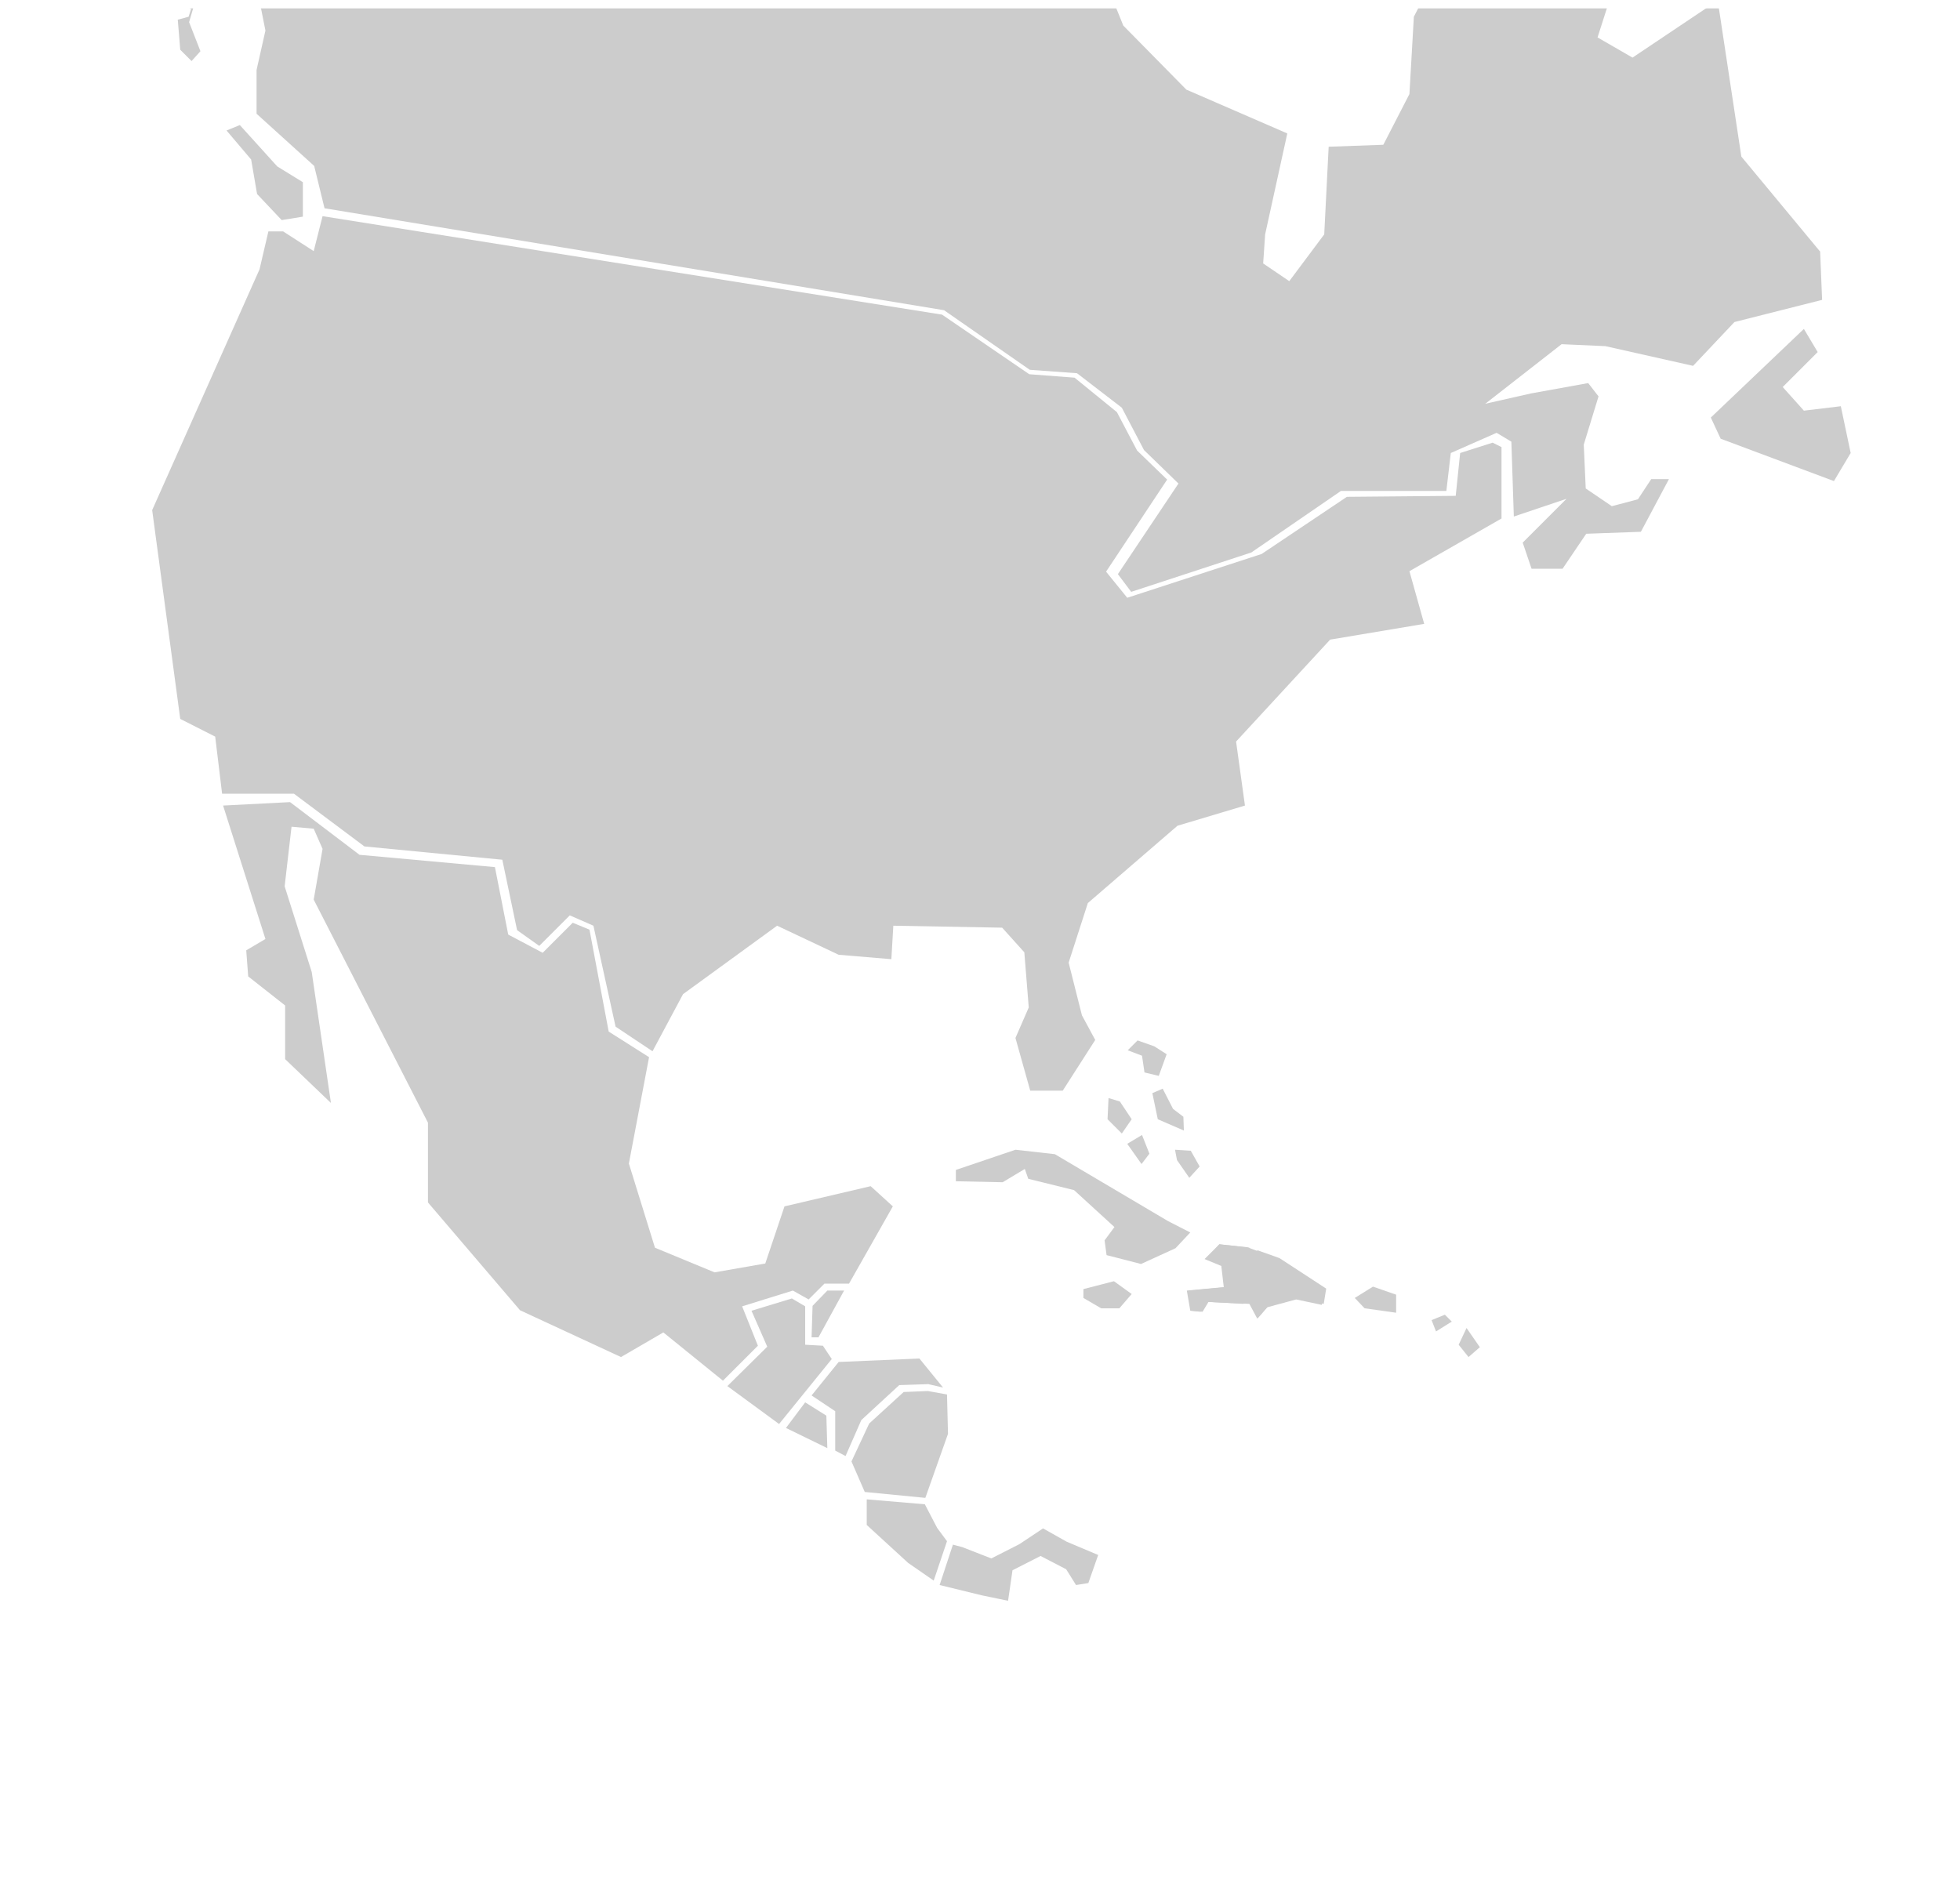
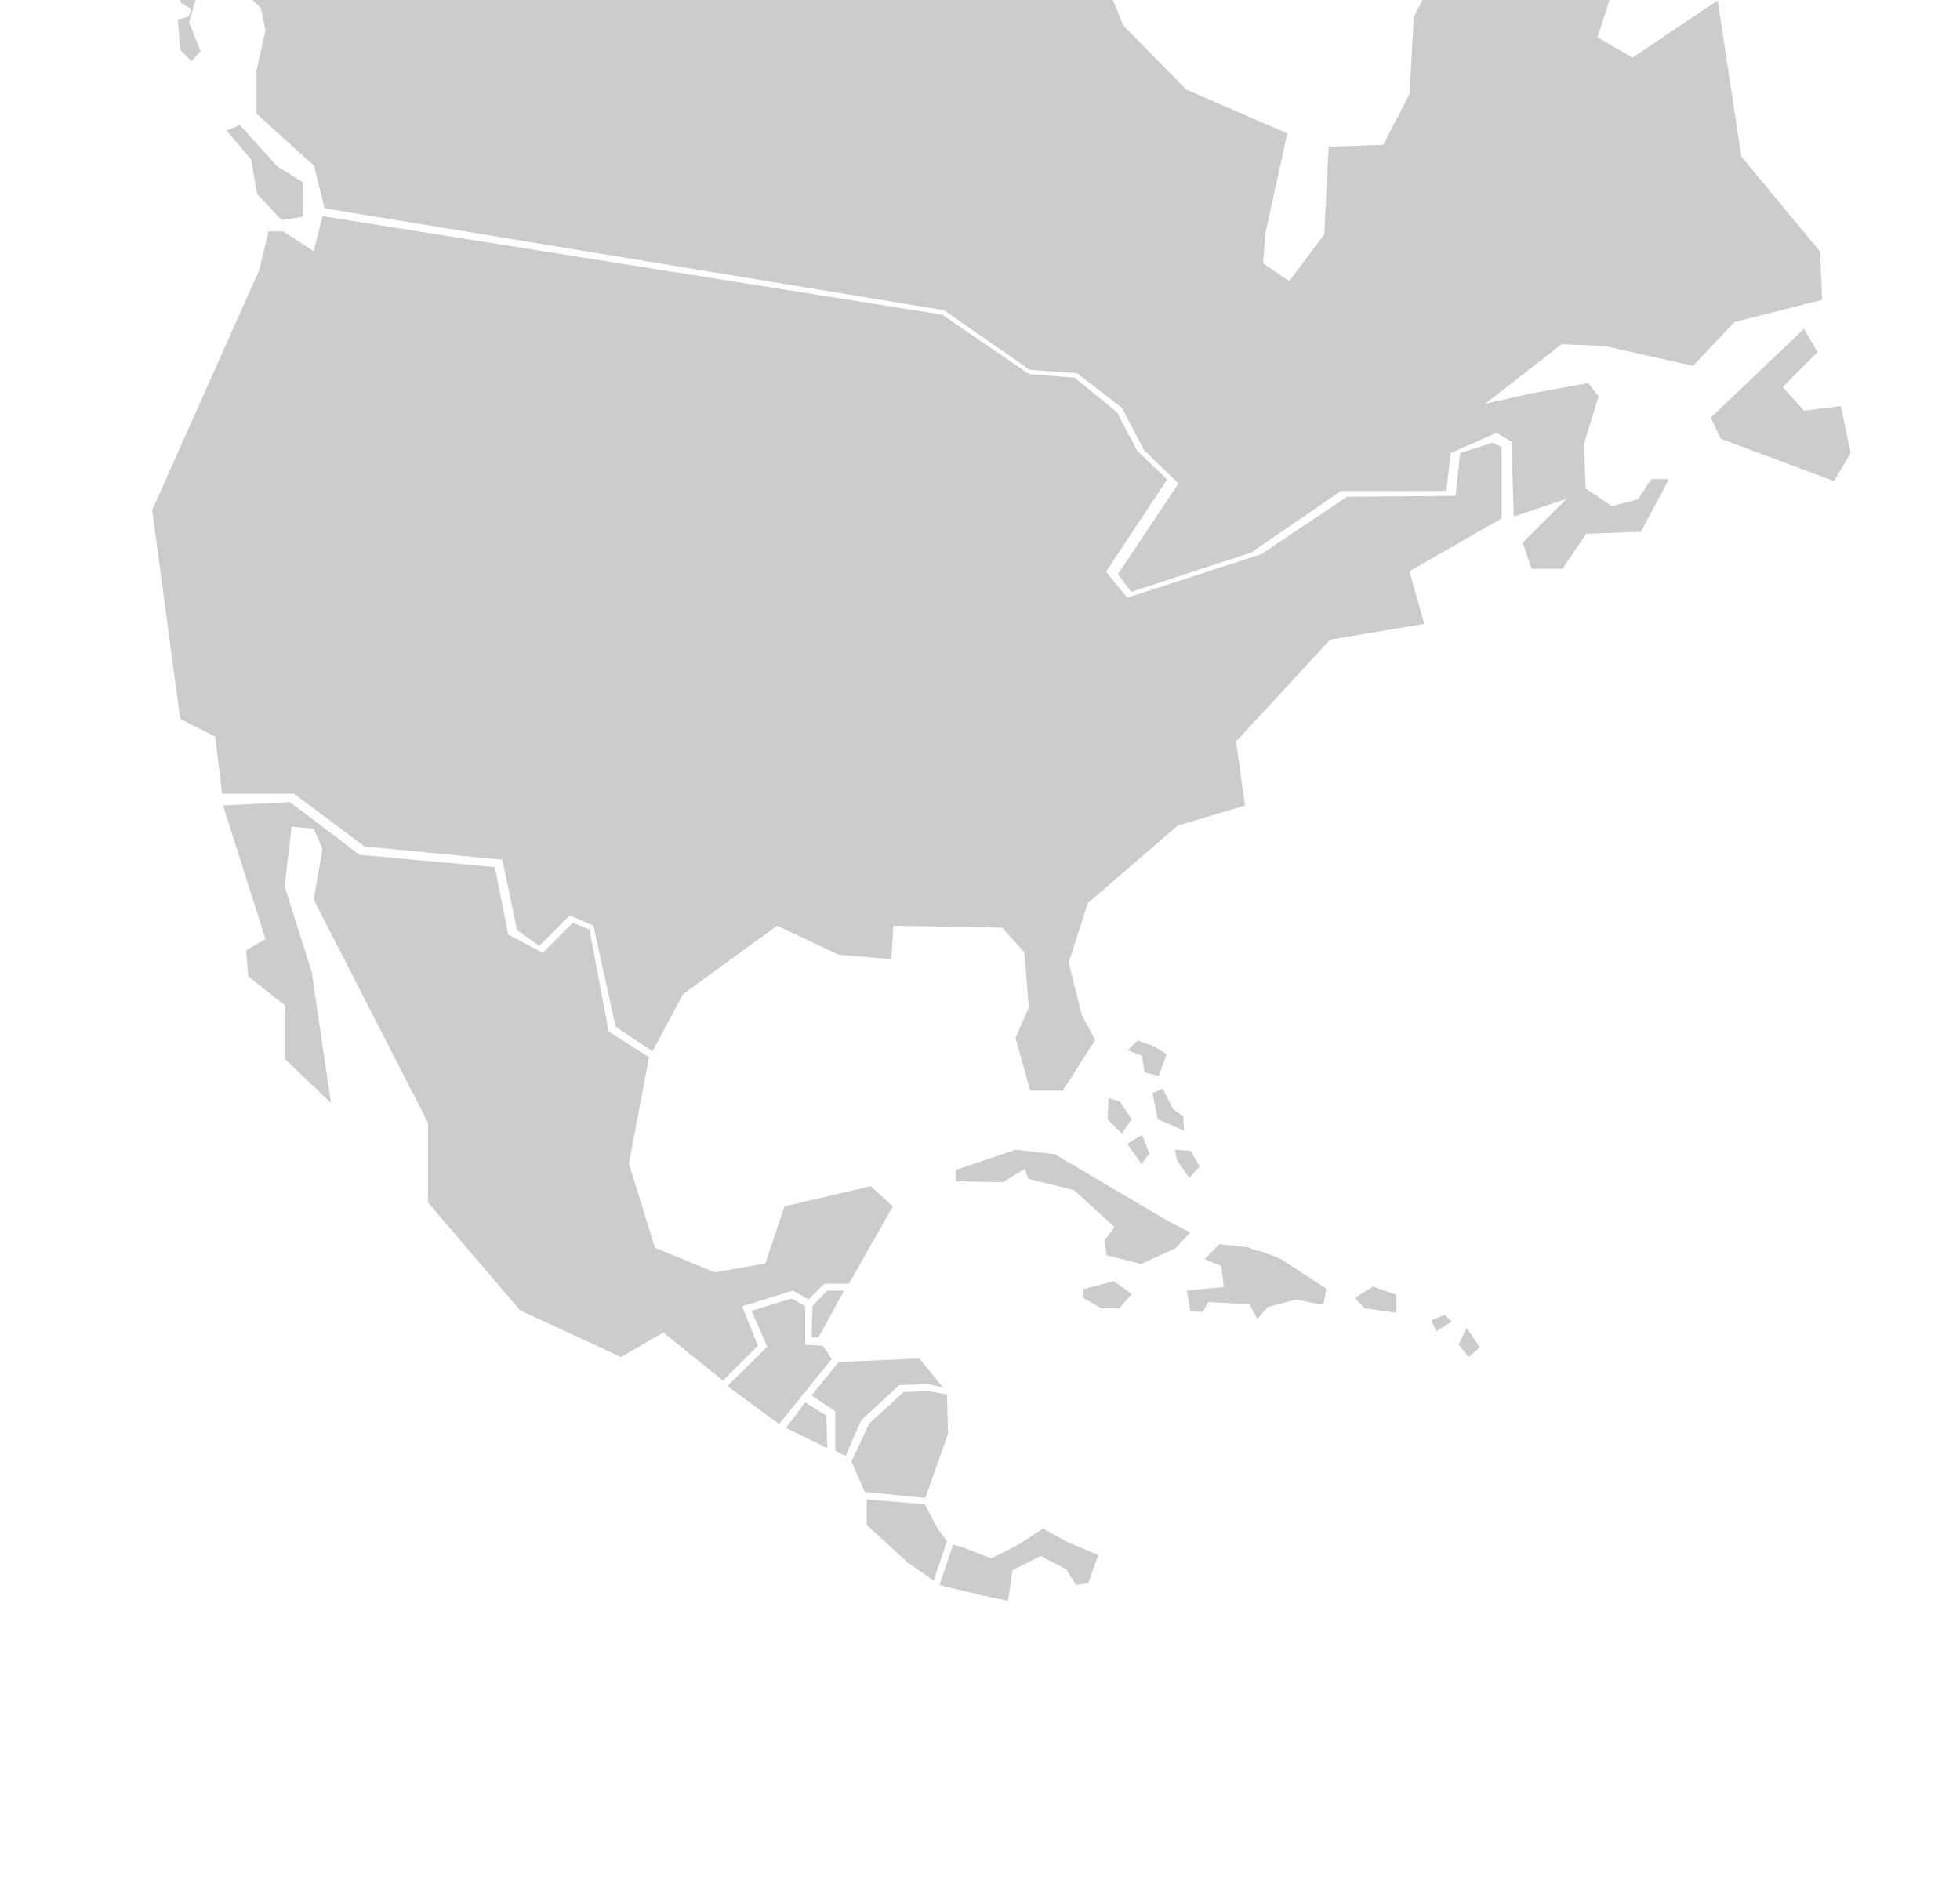
- <svg xmlns="http://www.w3.org/2000/svg" xmlns:xlink="http://www.w3.org/1999/xlink" version="1.1" id="Layer_1" x="0px" y="0px" viewBox="0 0 398 381.6" style="enable-background:new 0 0 398 381.6;" xml:space="preserve">
+ <svg xmlns="http://www.w3.org/2000/svg" version="1.1" id="Layer_1" x="0px" y="0px" viewBox="0 0 398 381.6" style="enable-background:new 0 0 398 381.6;" xml:space="preserve">
  <style type="text/css">
- 	.st0{opacity:0.2;clip-path:url(#SVGID_2_);}
+ 	.st0{opacity:0.2;}
</style>
  <g>
-     <defs>
-       <rect id="SVGID_1_" x="1.8" y="1.7" width="396.2" height="379.8" />
-     </defs>
-     <clipPath id="SVGID_2_">
-       <use xlink:href="#SVGID_1_" style="overflow:visible;" />
-     </clipPath>
    <g class="st0">
      <path id="mexico_2_" d="M45.3,163.6l8.6,27.1L50,193l0.4,5.3l7.5,5.9v10.9l9.3,8.9l-3.9-26.6L57.8,180l1.4-12.1l4.5,0.4l1.8,4.1    l-1.8,10.3L86.9,228v16.2l18.7,21.9l20.5,9.5l8.6-5l12.1,9.8l7.1-7.1l-3.2-8l10.3-3.2l3.2,1.8l3.2-3.2h5l8.9-15.7l-4.5-4.1    l-17.5,4.1l-3.9,11.6l-10.3,1.8l-12.1-5l-5.3-17.1l4.1-21.6l-8.2-5.2l-3.9-20.7l-3.4-1.4l-6.1,6.1l-7-3.7l-2.7-13.7L73,173.6    l-14.1-10.7L45.3,163.6L45.3,163.6z" />
      <path id="greenland_1_" d="M372.7-149l-2.5,3.9l4.5,4.5l-2,4.5l6.2,8.2l7.8-2.5l10.2-0.9l11.6,12.7l7.8,20.9l-6.2,13l8.7-1.4    l4.8,2.9l0.5,6.2l-10.7,0.5l5.9,5.9l7.3,1.4l-16,21.4l-2,13l3.4,10.7l-2.5,6.2l4.5,13.6l8.2,9.3l2.5-0.5l5.3-1.4l0.5,7.8l3.4,4.8    l6.2-0.5l4.8-18l14.6-18l21.6-8.7l13.6-16.9l6.2,2.9h13l10.7-10.7l13-5.3l1.4-8.2l-8.2-7.3l-7-2.5L520.2-88l9.3-5.3l14.6,7.7    l4.8-5.3l-7.8-4.3l16.4-22.3l-2.9-9.6l-7.8-0.5l2.9-8.7l9.6-4.5l19.8-17.5l-5.9-6.2l-22.3,2l-11.6,11.6l6.8-15l-7.8-2l-4.5,7.7    l-6.2-5.3l-17.5,2l4.8-7.7l28.5-0.9l-7.3-9.6l-31-5.9l-12.7,2l0.5,6.2l-13-4.5l0.5-4.5l-9.3,2l-2,4.8l9.6,3.4l-10.2,7.3l-7.3-8.2    l-10.2-2.9l-1.4,7.8h-10.2l-3.9-8.2l-16-2.5l-8.7,4.5l-0.5,5.9l-11.1-1.4l-6.8,2.9l0.5,6.8v3.4l-12.7,2.5l-5.9-3.9l-3.9,6.2    l5.9,6.2l12.1-1.4l0.9,3.9l-9.3,4.5L372.7-149L372.7-149z" />
      <path id="disko_1_" d="M411.6-73.4l2.9,4.3l-1.4,5.3h-2.9l-3.9-4.3l0.9-3.4L411.6-73.4L411.6-73.4z" />
      <path id="st._lawrence_island_west_2_" d="M-76.4-143.3l6.2,11.6l3.9-0.9v-3.9L-76.4-143.3L-76.4-143.3z" />
      <path id="unalaska_west_2_" d="M-111.2-41.6l-0.4,5.3l3.9-0.9v-2.3L-111.2-41.6L-111.2-41.6z" />
      <path id="umnak_west_2_" d="M-117.3-39.3l-7.7,3.9l1.2,4.1l3-2.3l5.9-2.7L-117.3-39.3L-117.3-39.3z" />
      <path id="another_aleutian_west_2_" d="M-149.2-34.3l-5.3-1.2l-0.9,2.3l0.5,4.5L-149.2-34.3L-149.2-34.3z" />
      <path id="adak_west_2_" d="M-160.4-34.5l-5-2.1l-1.8,3.2l3.2,3.2L-160.4-34.5L-160.4-34.5z" />
      <path id="amchitka_west_2_" d="M-177.9-39.3l-2.3-3.2l-2.3,0.9v4.5l2.7,1.8L-177.9-39.3L-177.9-39.3z" />
      <path id="attu_west_2_" d="M-197.2-60.5l3,2.1l-0.9,2.3h-2.1V-60.5L-197.2-60.5z" />
      <path id="guadeloupe_1_" d="M293.4,267l-2.7,1.1l0.9,2.3l3.2-2l-0.7-0.7L293.4,267L293.4,267z" />
      <path id="dominica_1_" d="M297.8,269.7l-1.6,3.4l2,2.5l2.3-2L297.8,269.7L297.8,269.7z" />
      <path id="puerto_rico_1_" d="M283.4,262.9l-4.6-1.6l-3.7,2.3l2,2.1l6.4,0.9V262.9L283.4,262.9z" />
      <path id="haiti-dominican_border_1_" d="M247.6,252.7l-3,3l3.4,1.4l0.5,4.3l-7.5,0.7l0.7,4.1l2.1,0.2l1.2-2l8.7,0.4l1.6,3l2-2.3    l5.9-1.6l5.2,1.1l0.5-3.2l-9.5-6.2l-6.1-2.3L247.6,252.7L247.6,252.7z" />
      <path id="domincan_republic_1_" d="M269.3,261.7l-9.5-6.2l-4.5-1.6l-1.4,10.7l1.6,3l2-2.3l6.1-1.6l5.2,1.1L269.3,261.7    L269.3,261.7z" />
      <path id="haiti_1_" d="M247.6,252.7l6.1,0.7l-0.7,7.5l-0.5,3.9l-7.1-0.4l-1.2,2l-2.1-0.2l-0.7-4.1l7.5-0.7l-0.5-4.3l-3.4-1.4    L247.6,252.7L247.6,252.7z" />
      <path id="iceland_1_" d="M524.8-29.2l-3.6-2l-4.6,3l-4.1,3.7l0.2,2.1l5.2,0.7l-0.4,3.7l-1.8,2l0.4,1.2l5.2,0.4v6.1l7.5,1.2    l4.5,2.5l5,0.2l8.6-4.3l6.6-8.7l0.2-5.9l-4.1-3.4l-3.4-2.9l-1.6,1.1l-2.3,3l-2.7-0.4l-2.7-2.9l-3.4,0.4l-5,4.1l-3,3.2l-1.6-1.4    l-0.2-3.6l1.6-1.1L524.8-29.2L524.8-29.2z" />
      <path id="cuba_1_" d="M194.1,237.6v2.3l9.5,0.2l4.5-2.7l0.7,2l9.3,2.3l8.2,7.5l-2,2.7l0.4,3l7,1.8l7-3.2l3-3.2l-4.5-2.3l-23-13.6    l-8-0.9L194.1,237.6L194.1,237.6z" />
      <path id="bimini_1_" d="M227.4,223.7l-2.3-0.7l-0.2,4.3l2.9,2.9l2-2.9L227.4,223.7L227.4,223.7z" />
      <path id="andros_1_" d="M231.9,230.5l-3,1.8l2.9,4.1l1.6-2.1L231.9,230.5L231.9,230.5z" />
      <path id="inagua_1_" d="M241.8,233.7l-3.2-0.2l0.4,2.1l2.5,3.6l2.1-2.3L241.8,233.7L241.8,233.7z" />
      <path id="eleuthera_1_" d="M240.4,229.6l-5.3-2.3l-1.1-5.3l2.1-0.9l2.1,4.1l2.1,1.6L240.4,229.6L240.4,229.6z" />
      <path id="grand_bahama_1_" d="M235.3,218.5l-2.9-0.7l-0.5-3.4l-2.9-1.1l2-2l3.4,1.2l2.5,1.6L235.3,218.5L235.3,218.5z" />
      <path id="jamaica_1_" d="M226.2,260.2l-6.2,1.6v1.8l3.6,2.1h3.7l2.5-2.9L226.2,260.2L226.2,260.2z" />
      <path id="alaska_3_" d="M-33.8-158.3l-15,3.6l3,16.9l16.2,4.5l0.9,3.6l-24.1,7.3l-13.7,22.6l4.8,23.9l7.8,5.3l6.2-5.7l1.8,3.6    l-7.5,8.9l-28.9,13.2l-18.5,4.5l-0.4,6.6L-58.4-52l17.7-4.8l16.2-20l18-11.9l-9.3,15.5l10.2,1.4l17.1-7.5l3,12.5l11.9,2.7    l12.3,11.9l0.9,8.9l-1.8,2.1l2.1,8.4h3L43.4-47H47L47.8-12l8.7-7.5l-6.2-36.4h-9.3L30.9-68.8l49.7-84.2l-49.2-38.5l-54.9,10.7    l-2.1,16.9l11.9,7.1l-4.5,11.6L-33.8-158.3L-33.8-158.3z" />
      <path id="banks_2_" d="M163.4-174.3l0.4,7.1l-14.3,14.8l3.6,11.9l10.3-2.9l5.9-8.7l15-5.5l12.3-0.9l-9.5-10.3l-4.8,3.6l-3.6-1.2    l-2-4.5l-4.3-4.5L163.4-174.3L163.4-174.3z" />
      <path id="prince_patrick_2_" d="M181.9-195.5l-3.2,5.5l15.3,5.5l5.5-8.4l2.3,5.5h3.9l7.5-8.4l-9.1-2.3l-3.6-2.9l-4.8,4.8    L181.9-195.5L181.9-195.5z" />
      <path id="eglinton_2_" d="M208.9-184.3l-12.3,5.2v3.9l15.9,5.9l-3.6,3.9l2.3,5.2l9.8-4.5h8.4l4.1,6.6l6.8-6.8l-1.6-6.4l-5.5,2    l-0.7-8l2.9-4.8h-2.9l-4.3,2.9l-2,1.6l1.2,5.5l-3.2,2.3l-4.8-0.4l-1.2-7.1L208.9-184.3L208.9-184.3z" />
      <path id="mackenzie_king_2_" d="M225.1-196.6l-1.2,3.9l7.5,3.6l5.5-3.2l-0.4-2.3L225.1-196.6L225.1-196.6z" />
      <path id="king_christian_2_" d="M231-203.4l-5.5,2l0.4,2.9l12.3-0.9l-0.4-2.9L231-203.4L231-203.4z" />
      <path id="ellef_ringnes_2_" d="M257.5-196.6l-0.7,2.9l-2,2.9v3.9l7.5-1.2l7.8,6.8h2.7v-6.8L265-197L257.5-196.6L257.5-196.6z" />
      <path id="amund_ringnes_2_" d="M277.7-188.6l3.2,3.6l-2.7,4.8l2,5.2l8.7-4.8v-3.6l-5.2-6.1L277.7-188.6L277.7-188.6z" />
      <path id="axel_heiberg_2_" d="M289.1-197.9l0.4,6.4h10.7l2.7,2.3l-0.4,2.9L293-185l6.8,9.1l9.1,1.6l12.7-5.5l-18.2-27.5l-5.5,3.6    l0.4,4.8l-6.2-2.3L289.1-197.9L289.1-197.9z" />
      <path id="victoria_2_" d="M197.1-152.7l-15,3.9l-8.7,7.5l0.7,8.4l15.9,4.8l-3.6,8l-11.4-7.1l-3.2,6.1l7.5,5.2l-0.4,8.4l11.4,3.2    l13.9-0.7l2.3-4.5L216.9-98l7.1-2.3l1.2-8l5.2,3.6l0.7-8l-6.4-3.9l0.4-25.1l-5.5-4.5l-5.9,8L197.1-152.7L197.1-152.7z" />
      <path id="prince_of_wales_2_" d="M245.2-135.3l-5.2-2.3l-2.9,3.6l5.5,8.7l0.4,8.4l11.8-7.1v-10.3l4.3-4.5l-4.3-3.2h-7.1    L245.2-135.3L245.2-135.3z" />
      <path id="prescott_2_" d="M270.6-138.8l-8.4,6.8l2,8.4h5.2l2.3-4.5l3.6,3.6l3.6-0.4l9.5-8L270.6-138.8L270.6-138.8z" />
      <path id="cornwallis_2_" d="M269.8-152l-2,3.9l8.7,3.2l2.3-3.6L269.8-152L269.8-152z" />
      <path id="bathurst_2_" d="M264.7-167.2l-8.7,1.2l-5.2,4.8l9.5,0.4l-2.7,7.1l2,3.2l2.7-0.4l6.8-10.7L264.7-167.2L264.7-167.2z" />
      <path id="devon_2_" d="M279.7-170l-4.8,1.6l0.7,6.4l7.8,5.2l0.4,3.9l-2.3,2.3l1.2,8l30.5,10l8.4,2.9l8.4-7.1l-9.8-8l-9.1,2.3    l-12.7-1.2l-4.8-4.8l-1.2-13l-7.8-3.9L279.7-170L279.7-170z" />
      <path id="baffin_2_" d="M304.6-128.5l-8.7-0.9l-10.3,3.9L280-118l1.6,20.7l16.9,0.7l16.2,8l11.4,13.2l8.7-0.4l-2.3,12.3l-7.8,13.2    l-8.7,3.9l-6.2-1.2l-3.2-2.9l-4.8,6.4l2,6.4l6.8,0.4l8.4-3.9l7.1,18.4l17.8,11.6l12.3-15.5l-10.3-16.8l5.9-6.8l8.4,13.9l15-13.2    l-2.7-5.9L362-52.2l-7.1-19.4l6.8-11.1l-13.4-14.3l-7.5,5.2l-7.1-15.5l-15,2l-3.9-18.7l-12.3,8.4l-1.2,10.3h-6.8l0.7-9.1    L304.6-128.5L304.6-128.5z" />
      <path id="bylot_2_" d="M322.4-121.4l-3.2,3.2l2.7,4.5l13,1.6l-8.4-8.7L322.4-121.4L322.4-121.4z" />
      <path id="ellesmere_2_" d="M309.8-166.3v3.6l-8.7,2l2.3,3.9l9.8,3.9l11.1,1.2l7.8,5.5l7.8-4.5l-5.5-5.5h7.1l4.3-4.8l10.7-1.6v-2.3    l-5.9-3.9l0.7-4.5l16.6,2.9l24.6-9.6l-9.1-2.9l2.3-3.2h18.9l3.2-3.2l-38.2-13.4l-9.1-3.2l-9.8,7.1l-11.1-9.1l-5.9-0.4l-1.2,7.5    l-7.5-6.8l-8.7,2.9l1.6,4.5l13,2.9l-0.7,6.4l7.1,4.5l17.5-4.5l0.4,6.1l-14.3,6.8l-8.7-6.8l-7.8,0.9l7.8,11.2l-3.9,2l-5.9-5.2    l-4.3,2.9l3.9,7.5h6.8l-1.6,7.1l-5.5-0.9l-7.1-7.5L309.8-166.3L309.8-166.3z" />
      <path id="southhampton_2_" d="M274.5-56.8l-7.5,9.5l-0.5,10.5l6.6-3.7h8l5.7,5.2l5.2-4.3L274.5-56.8L274.5-56.8z" />
      <path id="newfoundland_2_" d="M366.3,66.8l-18.9,18l2,4.3l23,8.6l3.4-5.7l-2-9.5l-7.5,0.9l-4.3-4.8l7.1-7.1L366.3,66.8L366.3,66.8    z" />
      <path id="canada_2_" d="M82.3-151.5l3.6,5.3l1.8,7.1l8.9,2.1l6.2-6.8l5.3,2.7l15.2,1.4L134-144l1.8,14.8h6.2v-6.2l6.2,0.4    l15.5,18.4l10.2,6.2l-5.3,8.6l2.1,2.1l20,4.1l0.4,8.9l5.3,0.9l1.4-13.4l8.4-2.1l6.2,9.5l13.4,6.2l6.6,1.4l4.5-5.3l0.4-8.6l8-5    l2.7,7.1l-7.1,12.5l0.9,6.2l3.9-6.2l8-7.1l0.4-9.5l-4.5-7.1l1.4-5.9l10.7-5.3l4.8,3.6l0.9,31.4l7.5-6.8l4.5,2.7L273.1-77l8,1.8    L292.7-93l9.8,10.3l-3.9,18.4l-9.8,5.3l-9.3-4.5l-16.9,3.6l1.8,5.9l-4.5,7.1l-13.7,3.2l-15.5,12.1l-13.7,18.4l-1.8,5.9l9.3,3.6    l3.6,8.9l12.8,13l20.5,8.9l-4.5,20.5l-0.4,5.9l5.3,3.6l7.1-9.5l0.9-17.8l11.1-0.4l5.3-10.3l0.9-15.7l14.3-27.8l17.8,6.2l9.3,13    l-4.1,12.8l7.1,4.1l17.3-11.6l4.8,31.7l16,19.3l0.4,9.8l-17.8,4.5l-8.4,8.9L326,70.3l-8.9-0.4l-15.5,12.1l9.3-2.1l11.6-2.1    l2.1,2.7l-3,9.8l0.4,8.9l5.3,3.6l5.3-1.4l2.7-4.1h3.6l-5.7,10.7l-11.1,0.4l-4.8,7.1H311l-1.8-5.3l8.9-8.9l-10.7,3.6l-0.5-15.2    l-3-1.8l-9.3,4.1l-0.9,7.7h-21.4l-18.2,12.5l-24.4,8l-2.7-3.6l12.3-18.4l-7-6.8l-4.5-8.6l-9.1-7l-9.6-0.7L191.7,63L65.9,42.3    l-2.1-8.6L52.1,23.1v-8.9l1.8-8L53,1.7l-4.5-4.5l-0.9-7.1l11.6-8l-7.1-38.5l-9.8-0.4l-8.9-11.6L82.3-151.5L82.3-151.5z" />
      <path id="usa_3_" d="M65.5,43.9l-1.8,7.1L57.5,47h-3l-1.8,7.7l-21.8,48.9l5.7,42.4l7.1,3.6l1.4,11.6h14.6l14.3,10.7l28,2.7l3,14.3    l4.5,3.2l6.2-6.2l4.8,2.1l4.5,20.5l7.5,5l6.2-11.6l19.1-13.9l12.5,5.9l10.7,0.9l0.4-6.8l22.1,0.4l4.5,5l0.9,11.2l-2.7,6.2l3,10.7    h6.6l6.6-10.3l-2.7-5l-2.7-10.7l3.9-12.1l18.2-15.7l13.7-4.1l-1.8-13l19.1-20.7l19.1-3.2l-3-10.7l18.7-10.7V90.8l-1.8-0.9    l-6.6,2.1l-0.9,8.7l-22.1,0.2l-17.3,11.6l-27.3,8.9l-4.3-5.3L237,97.4l-6.1-5.9l-4.1-7.8l-8.6-7L209,76l-17.7-12.1L65.5,43.9    L65.5,43.9z" />
      <path id="haida_gwaii_2_" d="M38.7-9.4l-3,5.9l1.1,4.1l2,1.2l-0.5,1.6L36.1,4l0.5,6.1l2.3,2.3l1.8-2l-2.3-5.9l1.4-4.8l3.4-4.5    l-2.5-4.1L38.7-9.4L38.7-9.4z" />
      <path id="vancouver_2_" d="M48.7,25.4l-2.7,1.1l5,5.9l1.2,7l5,5.3l4.3-0.7v-7l-5.2-3.2L48.7,25.4L48.7,25.4z" />
      <path id="guatemala_1_" d="M147.7,281.5l10.5,7.7l10.7-13.2l-1.8-2.7l-3.6-0.2v-7.8l-2.7-1.6l-8.2,2.5l3.2,7.3L147.7,281.5    L147.7,281.5z" />
      <path id="honduras_1_" d="M170.3,276.6l16.4-0.7l4.8,5.9l-3-0.7l-5.9,0.2l-7.7,7.1l-3.2,7.3l-2.1-1.1v-8l-4.8-3.2L170.3,276.6    L170.3,276.6z" />
      <path id="el_salvador_1_" d="M159.6,290l8.4,4.1l-0.2-6.6l-4.3-2.7L159.6,290L159.6,290z" />
      <path id="nicaragua_1_" d="M188.4,282.5l3.9,0.7l0.2,8l-4.6,13l-12.3-1.2l-2.7-6.2l3.6-7.7l7-6.4L188.4,282.5L188.4,282.5z" />
      <path id="costa_rica_1_" d="M187.8,305.5l2.5,4.8l2,2.7l-2.7,8l-5.2-3.6l-8.4-7.7v-5.2L187.8,305.5L187.8,305.5z" />
      <path id="panama_1_" d="M193.5,313.7l-2.7,8.2l8.6,2.1l5.3,1.1l0.9-6.2l5.7-2.9l5.2,2.7l2,3.2l2.5-0.4l2-5.7l-6.4-2.7l-4.8-2.7    l-4.8,3.2l-5.7,2.9l-5.9-2.3L193.5,313.7L193.5,313.7z" />
      <path id="belize_1_" d="M165,265.2l-0.2,6.4h1.4l5.2-9.5H168L165,265.2L165,265.2z" />
    </g>
  </g>
  <g id="us-east-1" cx="240.345" cy="155.186" />
  <g id="us-west-2" cx="52.551" cy="61.444" />
  <g id="us-west-1" cx="49.423" cy="73.336" />
  <g id="us-east-2" cx="219.905" cy="124.08" />
</svg>
